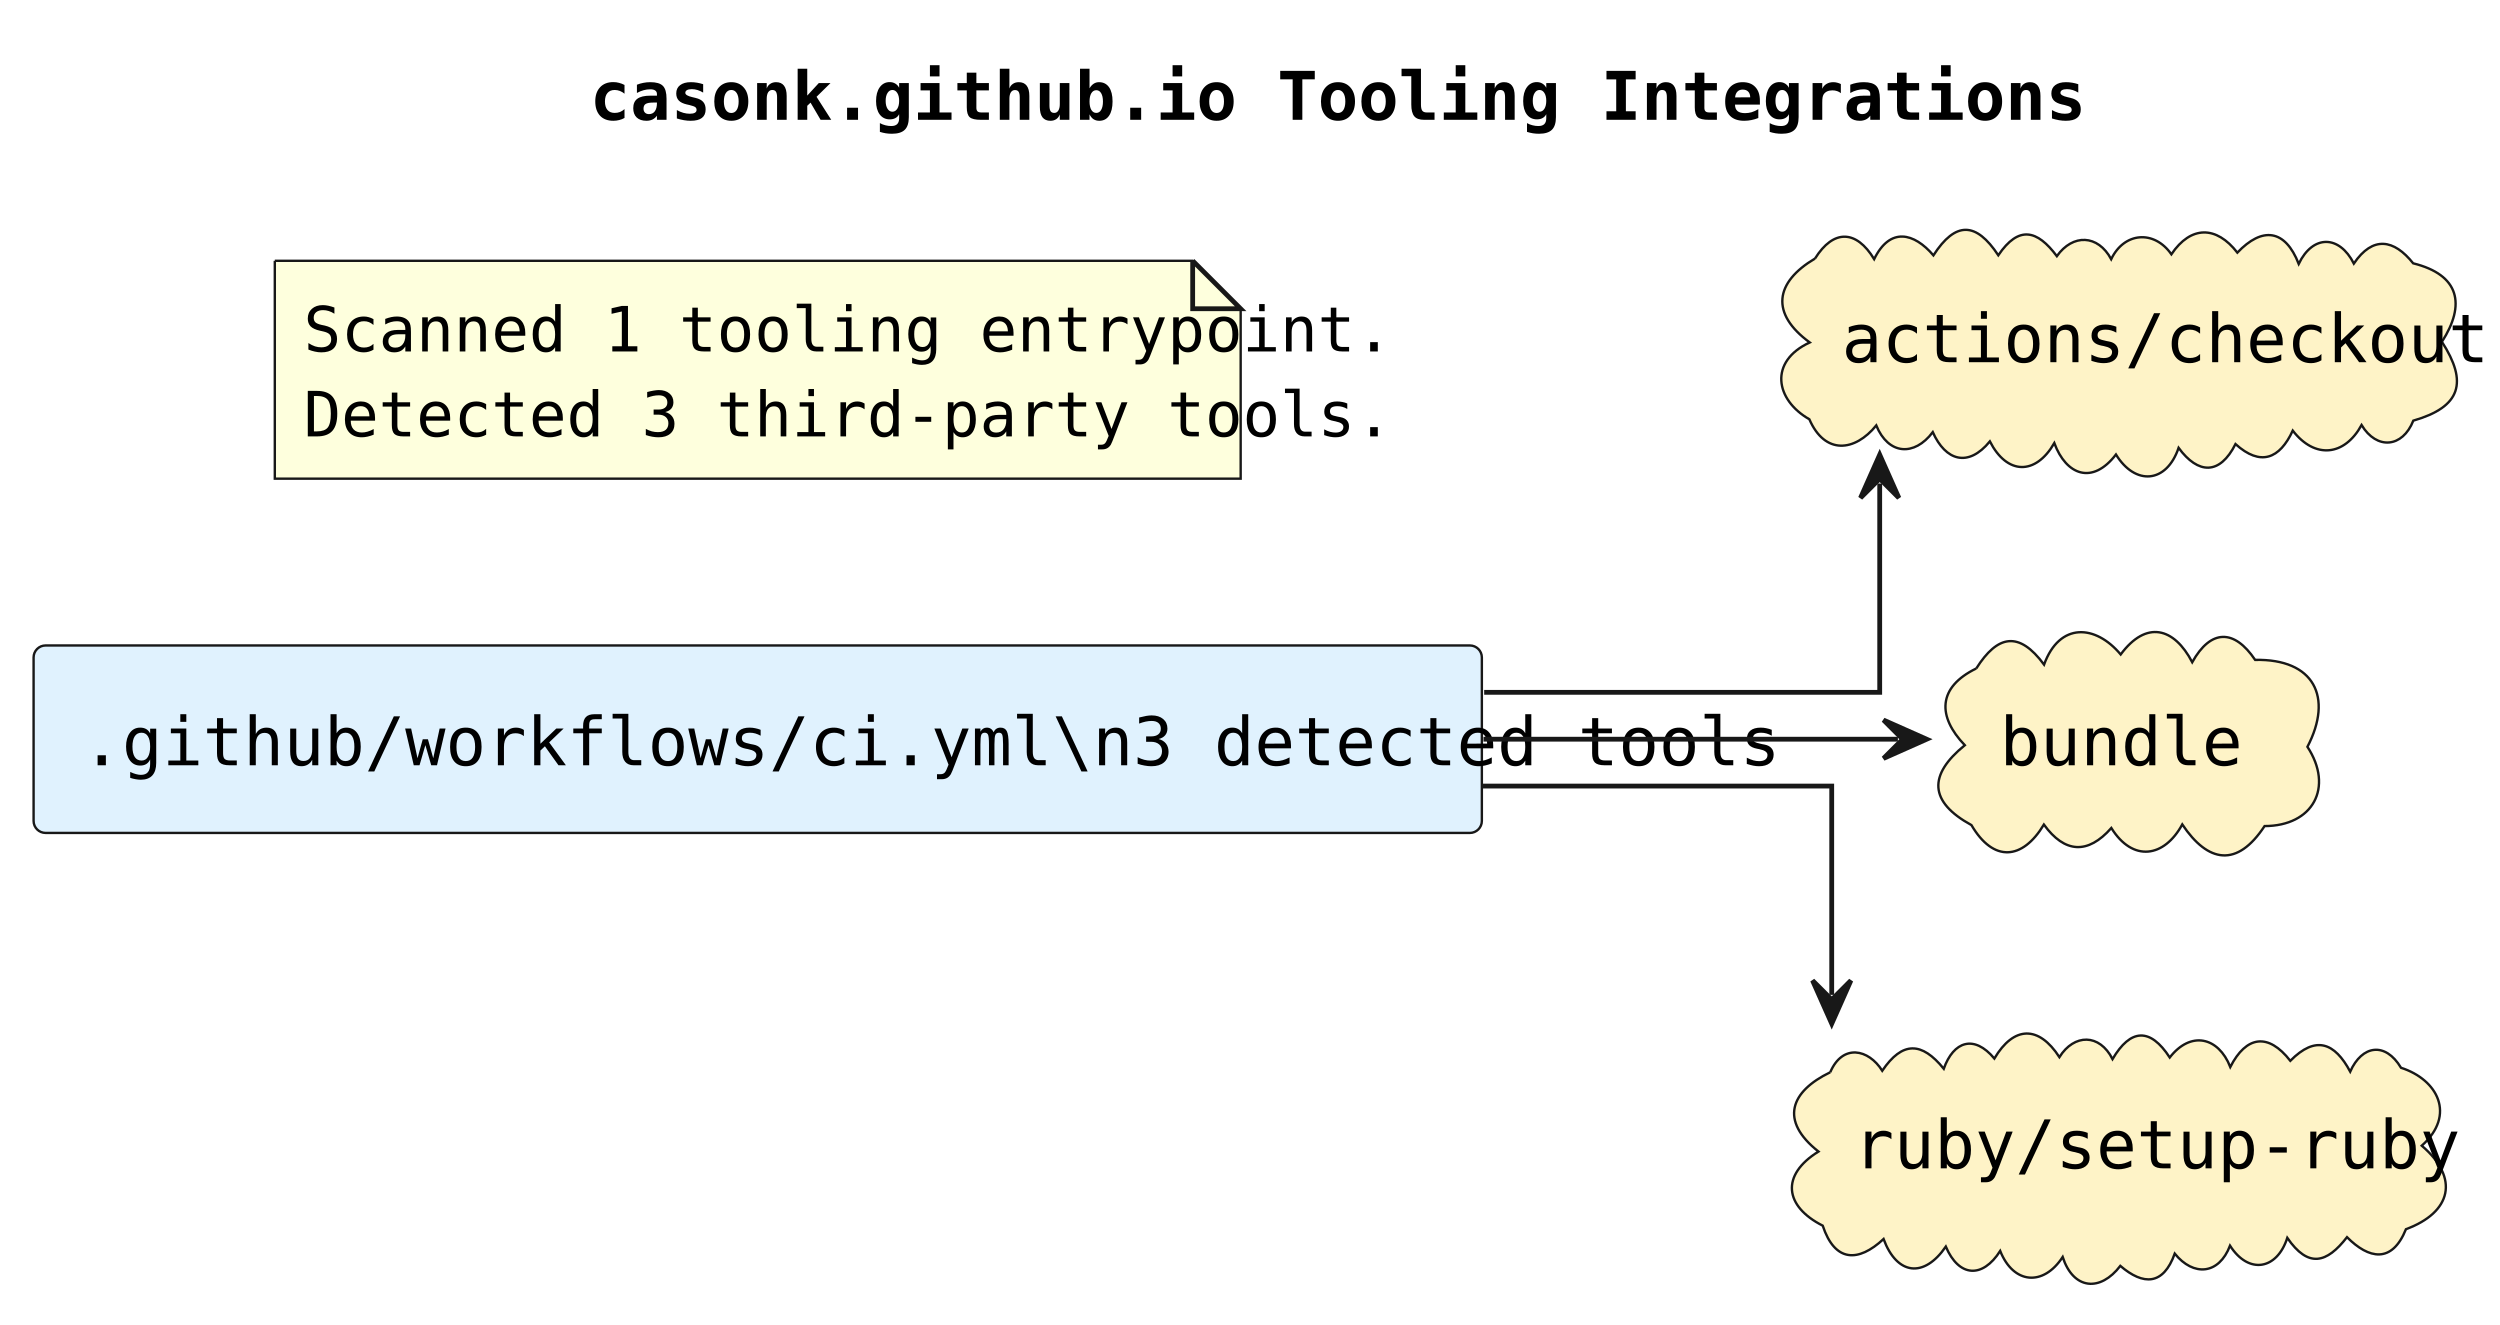
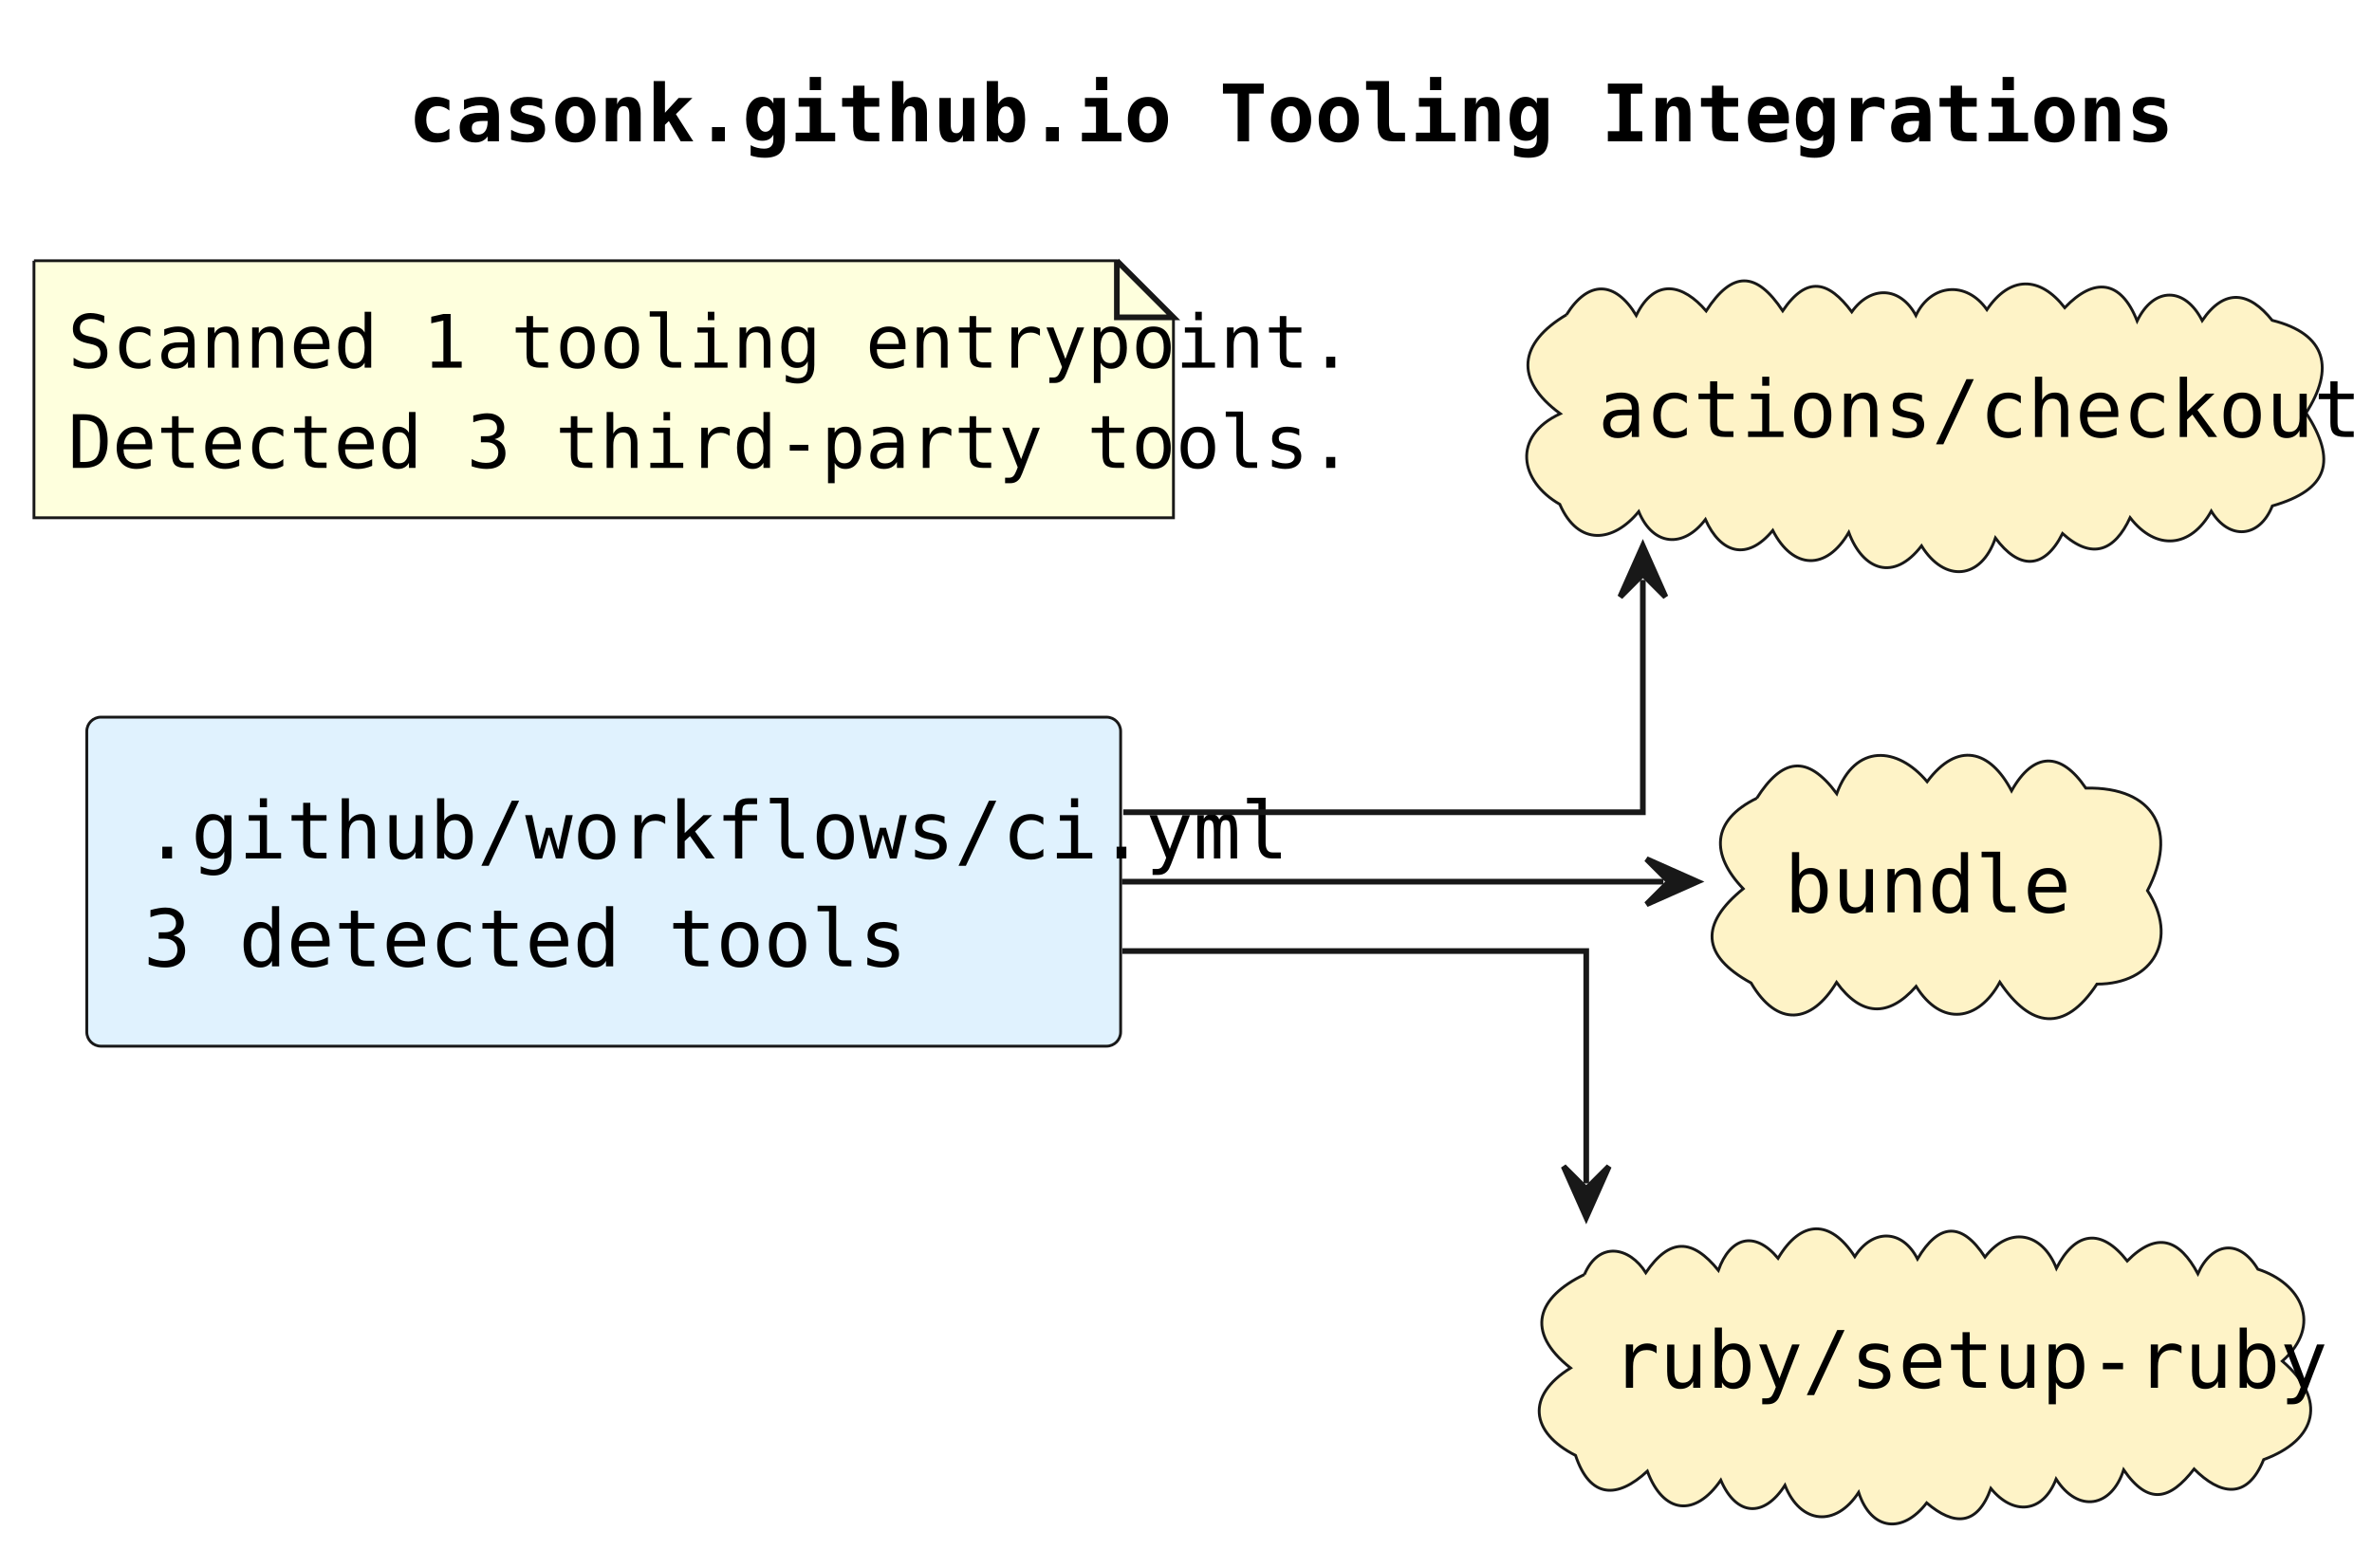
- <svg xmlns="http://www.w3.org/2000/svg" contentStyleType="text/css" data-diagram-type="DESCRIPTION" height="276px" preserveAspectRatio="none" style="width:521px;height:276px;background:#FFFFFF;" version="1.1" viewBox="0 0 521 276" width="521px" zoomAndPan="magnify">
+ <svg xmlns="http://www.w3.org/2000/svg" contentStyleType="text/css" data-diagram-type="DESCRIPTION" height="277px" preserveAspectRatio="none" style="width:419px;height:277px;background:#FFFFFF;" version="1.1" viewBox="0 0 419 277" width="419px" zoomAndPan="magnify">
  <defs />
  <g>
    <g class="title" data-source-line="1">
-       <text fill="#000000" font-family="Monospace" font-size="14" font-weight="bold" lengthAdjust="spacing" textLength="261.544" x="122.9" y="24.966">casonk.github.io Tooling Integrations</text>
+       <text fill="#000000" font-family="Monospace" font-size="14" font-weight="bold" lengthAdjust="spacing" textLength="261.544" x="72.13" y="24.966">casonk.github.io Tooling Integrations</text>
    </g>
    <g class="entity" data-qualified-name="source_github_workflows_ci_yml" data-source-line="7" id="ent0002">
-       <rect fill="#E0F2FE" height="39.068" rx="2.5" ry="2.5" style="stroke:#181818;stroke-width:0.5;" width="301.819" x="7" y="134.515" />
-       <text fill="#000000" font-family="Monospace" font-size="14" lengthAdjust="spacing" textLength="281.819" x="17" y="159.481">.github/workflows/ci.yml\n3 detected tools</text>
+       <rect fill="#E0F2FE" height="58.136" rx="2.5" ry="2.5" style="stroke:#181818;stroke-width:0.5;" width="182.623" x="15.33" y="126.708" />
+       <text fill="#000000" font-family="Monospace" font-size="14" lengthAdjust="spacing" textLength="162.623" x="25.33" y="151.674">.github/workflows/ci.yml</text>
+       <text fill="#000000" font-family="Monospace" font-size="14" lengthAdjust="spacing" textLength="105.336" x="25.33" y="170.742">3 detected tools</text>
    </g>
    <g class="entity" data-qualified-name="tool_actions_checkout" data-source-line="8" id="ent0003">
-       <path d="M378.252,53.88 C382.104,47.721 386.846,47.862 390.576,54.003 C393.882,47.24 398.883,48.489 402.922,53.215 C407.542,46.068 411.803,46.193 416.444,53.196 C420.719,46.912 424.551,47.9 428.647,53.381 C431.979,48.695 437.192,48.849 439.973,54.015 C442.671,48.357 448.937,47.865 452.514,52.993 C456.594,46.955 461.892,47.015 466.265,52.647 C471.44,47.211 476.201,47.712 479.052,54.985 C482.023,48.861 487.503,48.945 490.541,54.921 C494.51,49.087 498.894,49.844 502.904,54.874 C512.586,57.284 513.896,63.443 508.898,71.232 C514.343,79.689 512.878,84.792 502.935,87.665 C500.687,93.337 495.327,93.808 492.151,88.584 C488.564,95.094 482.402,95.683 477.811,89.74 C475.078,95.643 471.107,97.258 465.877,92.547 C462.596,99.051 458.1,98.876 454.02,93.334 C451.492,100.773 444.974,101.24 440.966,94.718 C436.063,101.116 430.604,99.04 428.116,92.346 C424.181,99.124 418.259,98.969 414.688,91.99 C410.153,97.508 405.465,96.029 402.791,90.062 C398.914,95.18 393.555,94.802 391.011,88.666 C386.55,94.129 380.329,94.865 377.067,87.375 C369.969,83.324 368.568,75.341 377.149,71.369 C368.906,65.341 369.853,58.859 378.252,53.88" fill="#FEF3C7" style="stroke:#181818;stroke-width:0.5;" />
-       <text fill="#000000" font-family="Monospace" font-size="14" lengthAdjust="spacing" textLength="111.916" x="383.82" y="75.481">actions/checkout</text>
+       <path d="M276.712,55.604 C280.564,49.445 285.307,49.585 289.036,55.726 C292.342,48.963 297.343,50.212 301.382,54.939 C306.002,47.791 310.263,47.916 314.904,54.919 C319.179,48.636 323.011,49.624 327.107,55.105 C330.439,50.419 335.652,50.572 338.433,55.738 C341.131,50.081 347.397,49.589 350.974,54.716 C355.054,48.679 360.352,48.738 364.725,54.37 C369.9,48.935 374.661,49.435 377.512,56.709 C380.483,50.584 385.963,50.669 389.002,56.644 C392.97,50.811 397.354,51.568 401.364,56.597 C411.046,59.007 412.356,65.167 407.358,72.955 C412.803,81.412 411.338,86.516 401.395,89.388 C399.147,95.06 393.787,95.531 390.611,90.307 C387.024,96.817 380.862,97.407 376.271,91.464 C373.538,97.366 369.567,98.981 364.337,94.271 C361.056,100.775 356.56,100.599 352.48,95.057 C349.952,102.496 343.434,102.963 339.426,96.441 C334.523,102.839 329.064,100.763 326.577,94.07 C322.641,100.847 316.719,100.692 313.148,93.713 C308.613,99.231 303.925,97.753 301.252,91.785 C297.374,96.903 292.015,96.525 289.471,90.39 C285.01,95.853 278.789,96.589 275.527,89.099 C268.429,85.047 267.028,77.064 275.609,73.093 C267.366,67.064 268.313,60.582 276.712,55.604" fill="#FEF3C7" style="stroke:#181818;stroke-width:0.5;" />
+       <text fill="#000000" font-family="Monospace" font-size="14" lengthAdjust="spacing" textLength="111.916" x="282.28" y="77.204">actions/checkout</text>
    </g>
    <g class="entity" data-qualified-name="tool_bundle" data-source-line="9" id="ent0004">
-       <path d="M411.855,139.309 C416.294,132.313 420.739,131.42 425.982,138.502 C429.218,129.609 436.71,130.131 441.949,136.391 C447.295,129.186 453.076,130.764 456.861,138.003 C460.739,131.071 465.605,131.044 469.974,137.523 C482.248,137.274 486.268,145.256 480.868,155.637 C486.405,164.103 482.024,172.136 471.938,172.156 C466.217,180.848 460.17,179.85 454.786,171.811 C451.028,178.73 444.47,179.733 440.002,172.556 C435.091,178.125 430.273,177.804 425.947,171.844 C421.475,179.265 415.428,179.774 410.848,171.95 C401.996,167.103 401.804,161.522 409.465,155.303 C403.716,149.307 403.772,143.239 411.855,139.309" fill="#FEF3C7" style="stroke:#181818;stroke-width:0.5;" />
-       <text fill="#000000" font-family="Monospace" font-size="14" lengthAdjust="spacing" textLength="46.032" x="416.76" y="159.481">bundle</text>
+       <path d="M310.325,141.032 C314.764,134.037 319.209,133.144 324.452,140.225 C327.688,131.332 335.18,131.854 340.419,138.114 C345.765,130.91 351.546,132.487 355.33,139.726 C359.209,132.794 364.075,132.767 368.444,139.246 C380.718,138.997 384.738,146.979 379.338,157.36 C384.875,165.827 380.494,173.859 370.408,173.879 C364.687,182.572 358.64,181.573 353.256,173.534 C349.498,180.453 342.94,181.456 338.472,174.279 C333.562,179.849 328.743,179.528 324.417,173.567 C319.945,180.989 313.898,181.498 309.318,173.673 C300.466,168.827 300.274,163.245 307.935,157.027 C302.186,151.03 302.242,144.962 310.325,141.032" fill="#FEF3C7" style="stroke:#181818;stroke-width:0.5;" />
+       <text fill="#000000" font-family="Monospace" font-size="14" lengthAdjust="spacing" textLength="46.032" x="315.23" y="161.204">bundle</text>
    </g>
    <g class="entity" data-qualified-name="tool_ruby_setup_ruby" data-source-line="10" id="ent0005">
-       <path d="M381.42,223.462 C383.981,217.469 389.39,218.571 392.261,223.144 C396.463,216.951 400.486,217.069 405.078,222.723 C407.132,216.981 411.393,215.539 415.625,220.595 C419.667,213.781 424.846,213.629 429.178,220.303 C432.276,215.4 437.535,215.364 440.252,220.714 C443.997,214.367 448.075,214.085 452.174,220.381 C456.532,214.769 462.299,216.055 464.792,222.357 C468.128,215.843 472.69,215.169 477.302,221.071 C482.596,215.71 486.547,217.27 489.781,223.323 C492.24,217.801 497.082,217.036 500.373,222.522 C508.022,224.986 511.881,232.352 504.696,238.764 C512.643,245.565 510.872,252.661 501.403,256.165 C498.463,263.408 493.651,262.377 489.116,257.826 C484.87,263.295 481.056,264.321 476.671,257.972 C474.534,264.633 468.62,265.672 464.74,259.604 C462.392,265.683 457.127,266.062 453.216,261.26 C450.826,267.895 446.683,267.926 441.875,263.81 C437.724,269.252 432.114,268.836 429.858,261.961 C425.832,268.149 419.597,267.625 416.841,260.699 C413.135,266.49 408.243,266.185 405.507,259.797 C400.968,266.402 395.344,265.769 392.534,258.214 C387.237,263.134 382.391,263.064 379.853,255.428 C371.901,251.4 371.019,244.92 378.969,239.983 C370.798,233.533 373.116,227.467 381.42,223.462" fill="#FEF3C7" style="stroke:#181818;stroke-width:0.5;" />
-       <text fill="#000000" font-family="Monospace" font-size="14" lengthAdjust="spacing" textLength="107.002" x="386.28" y="243.481">ruby/setup-ruby</text>
+       <path d="M279.88,225.185 C282.441,219.192 287.85,220.294 290.721,224.868 C294.923,218.674 298.946,218.793 303.538,224.446 C305.591,218.704 309.853,217.263 314.086,222.319 C318.127,215.505 323.307,215.352 327.638,222.026 C330.736,217.123 335.995,217.088 338.712,222.438 C342.457,216.091 346.535,215.809 350.634,222.104 C354.992,216.492 360.759,217.778 363.252,224.081 C366.588,217.566 371.15,216.893 375.762,222.794 C381.056,217.433 385.007,218.993 388.24,225.047 C390.7,219.525 395.542,218.76 398.833,224.245 C406.482,226.709 410.341,234.075 403.156,240.488 C411.103,247.288 409.332,254.384 399.863,257.889 C396.923,265.131 392.111,264.101 387.577,259.55 C383.33,265.019 379.516,266.044 375.131,259.695 C372.994,266.356 367.08,267.395 363.2,261.328 C360.852,267.406 355.587,267.785 351.676,262.983 C349.286,269.618 345.143,269.65 340.335,265.534 C336.184,270.975 330.574,270.559 328.318,263.684 C324.292,269.873 318.057,269.349 315.301,262.422 C311.595,268.213 306.703,267.908 303.966,261.52 C299.428,268.125 293.804,267.493 290.994,259.937 C285.697,264.858 280.851,264.787 278.313,257.151 C270.361,253.124 269.479,246.643 277.429,241.706 C269.258,235.257 271.576,229.191 279.88,225.185" fill="#FEF3C7" style="stroke:#181818;stroke-width:0.5;" />
+       <text fill="#000000" font-family="Monospace" font-size="14" lengthAdjust="spacing" textLength="107.002" x="284.74" y="245.204">ruby/setup-ruby</text>
    </g>
    <g class="entity" data-qualified-name="toolingGraphSummary" data-source-line="15" id="ent0009">
-       <path d="M57.27,54.345 L57.27,99.757 L258.554,99.757 L258.554,64.345 L248.554,54.345 L57.27,54.345" fill="#FEFFDD" style="stroke:#181818;stroke-width:0.5;" />
-       <path d="M248.554,54.345 L248.554,64.345 L258.554,64.345 L248.554,54.345" fill="#FEFFDD" style="stroke:#181818;stroke-width:1;" />
-       <text fill="#000000" font-family="Monospace" font-size="13" lengthAdjust="spacing" textLength="180.284" x="63.27" y="73.242">Scanned 1 tooling entrypoint.</text>
-       <text fill="#000000" font-family="Monospace" font-size="13" lengthAdjust="spacing" textLength="171.782" x="63.27" y="90.948">Detected 3 third-party tools.</text>
+       <path d="M6,46.068 L6,91.48 L207.284,91.48 L207.284,56.068 L197.284,46.068 L6,46.068" fill="#FEFFDD" style="stroke:#181818;stroke-width:0.5;" />
+       <path d="M197.284,46.068 L197.284,56.068 L207.284,56.068 L197.284,46.068" fill="#FEFFDD" style="stroke:#181818;stroke-width:1;" />
+       <text fill="#000000" font-family="Monospace" font-size="13" lengthAdjust="spacing" textLength="180.284" x="12" y="64.965">Scanned 1 tooling entrypoint.</text>
+       <text fill="#000000" font-family="Monospace" font-size="13" lengthAdjust="spacing" textLength="171.782" x="12" y="82.671">Detected 3 third-party tools.</text>
    </g>
    <g class="link" data-entity-1="ent0002" data-entity-2="ent0003" data-link-type="dependency" data-source-line="11" id="lnk6">
-       <path d="M309.3,144.285 C354.25,144.285 391.73,144.285 391.73,144.285 C391.73,144.285 391.73,122.365 391.73,100.765" fill="none" id="source_github_workflows_ci_yml-to-tool_actions_checkout" style="stroke:#181818;stroke-width:1;" />
-       <polygon fill="#181818" points="391.73,94.765,387.73,103.765,391.73,99.765,395.73,103.765,391.73,94.765" style="stroke:#181818;stroke-width:1;" />
+       <path d="M198.42,143.508 C244.31,143.508 290.2,143.508 290.2,143.508 C290.2,143.508 290.2,123.208 290.2,102.458" fill="none" id="source_github_workflows_ci_yml-to-tool_actions_checkout" style="stroke:#181818;stroke-width:1;" />
+       <polygon fill="#181818" points="290.2,96.458,286.2,105.458,290.2,101.458,294.2,105.458,290.2,96.458" style="stroke:#181818;stroke-width:1;" />
    </g>
    <g class="link" data-entity-1="ent0002" data-entity-2="ent0004" data-link-type="dependency" data-source-line="12" id="lnk7">
-       <path d="M309.16,154.055 C343.5,154.055 371.03,154.055 395.52,154.055" fill="none" id="source_github_workflows_ci_yml-to-tool_bundle" style="stroke:#181818;stroke-width:1;" />
-       <polygon fill="#181818" points="401.52,154.055,392.52,150.055,396.52,154.055,392.52,158.055,401.52,154.055" style="stroke:#181818;stroke-width:1;" />
+       <path d="M198.18,155.778 C233.58,155.778 266.15,155.778 293.84,155.778" fill="none" id="source_github_workflows_ci_yml-to-tool_bundle" style="stroke:#181818;stroke-width:1;" />
+       <polygon fill="#181818" points="299.84,155.778,290.84,151.778,294.84,155.778,290.84,159.778,299.84,155.778" style="stroke:#181818;stroke-width:1;" />
    </g>
    <g class="link" data-entity-1="ent0002" data-entity-2="ent0005" data-link-type="dependency" data-source-line="13" id="lnk8">
-       <path d="M309.06,163.815 C349.27,163.815 381.73,163.815 381.73,163.815 C381.73,163.815 381.73,185.735 381.73,207.335" fill="none" id="source_github_workflows_ci_yml-to-tool_ruby_setup_ruby" style="stroke:#181818;stroke-width:1;" />
-       <polygon fill="#181818" points="381.73,213.335,385.73,204.335,381.73,208.335,377.73,204.335,381.73,213.335" style="stroke:#181818;stroke-width:1;" />
+       <path d="M198.25,168.038 C239.97,168.038 280.2,168.038 280.2,168.038 C280.2,168.038 280.2,188.338 280.2,209.088" fill="none" id="source_github_workflows_ci_yml-to-tool_ruby_setup_ruby" style="stroke:#181818;stroke-width:1;" />
+       <polygon fill="#181818" points="280.2,215.088,284.2,206.088,280.2,210.088,276.2,206.088,280.2,215.088" style="stroke:#181818;stroke-width:1;" />
    </g>
  </g>
</svg>
